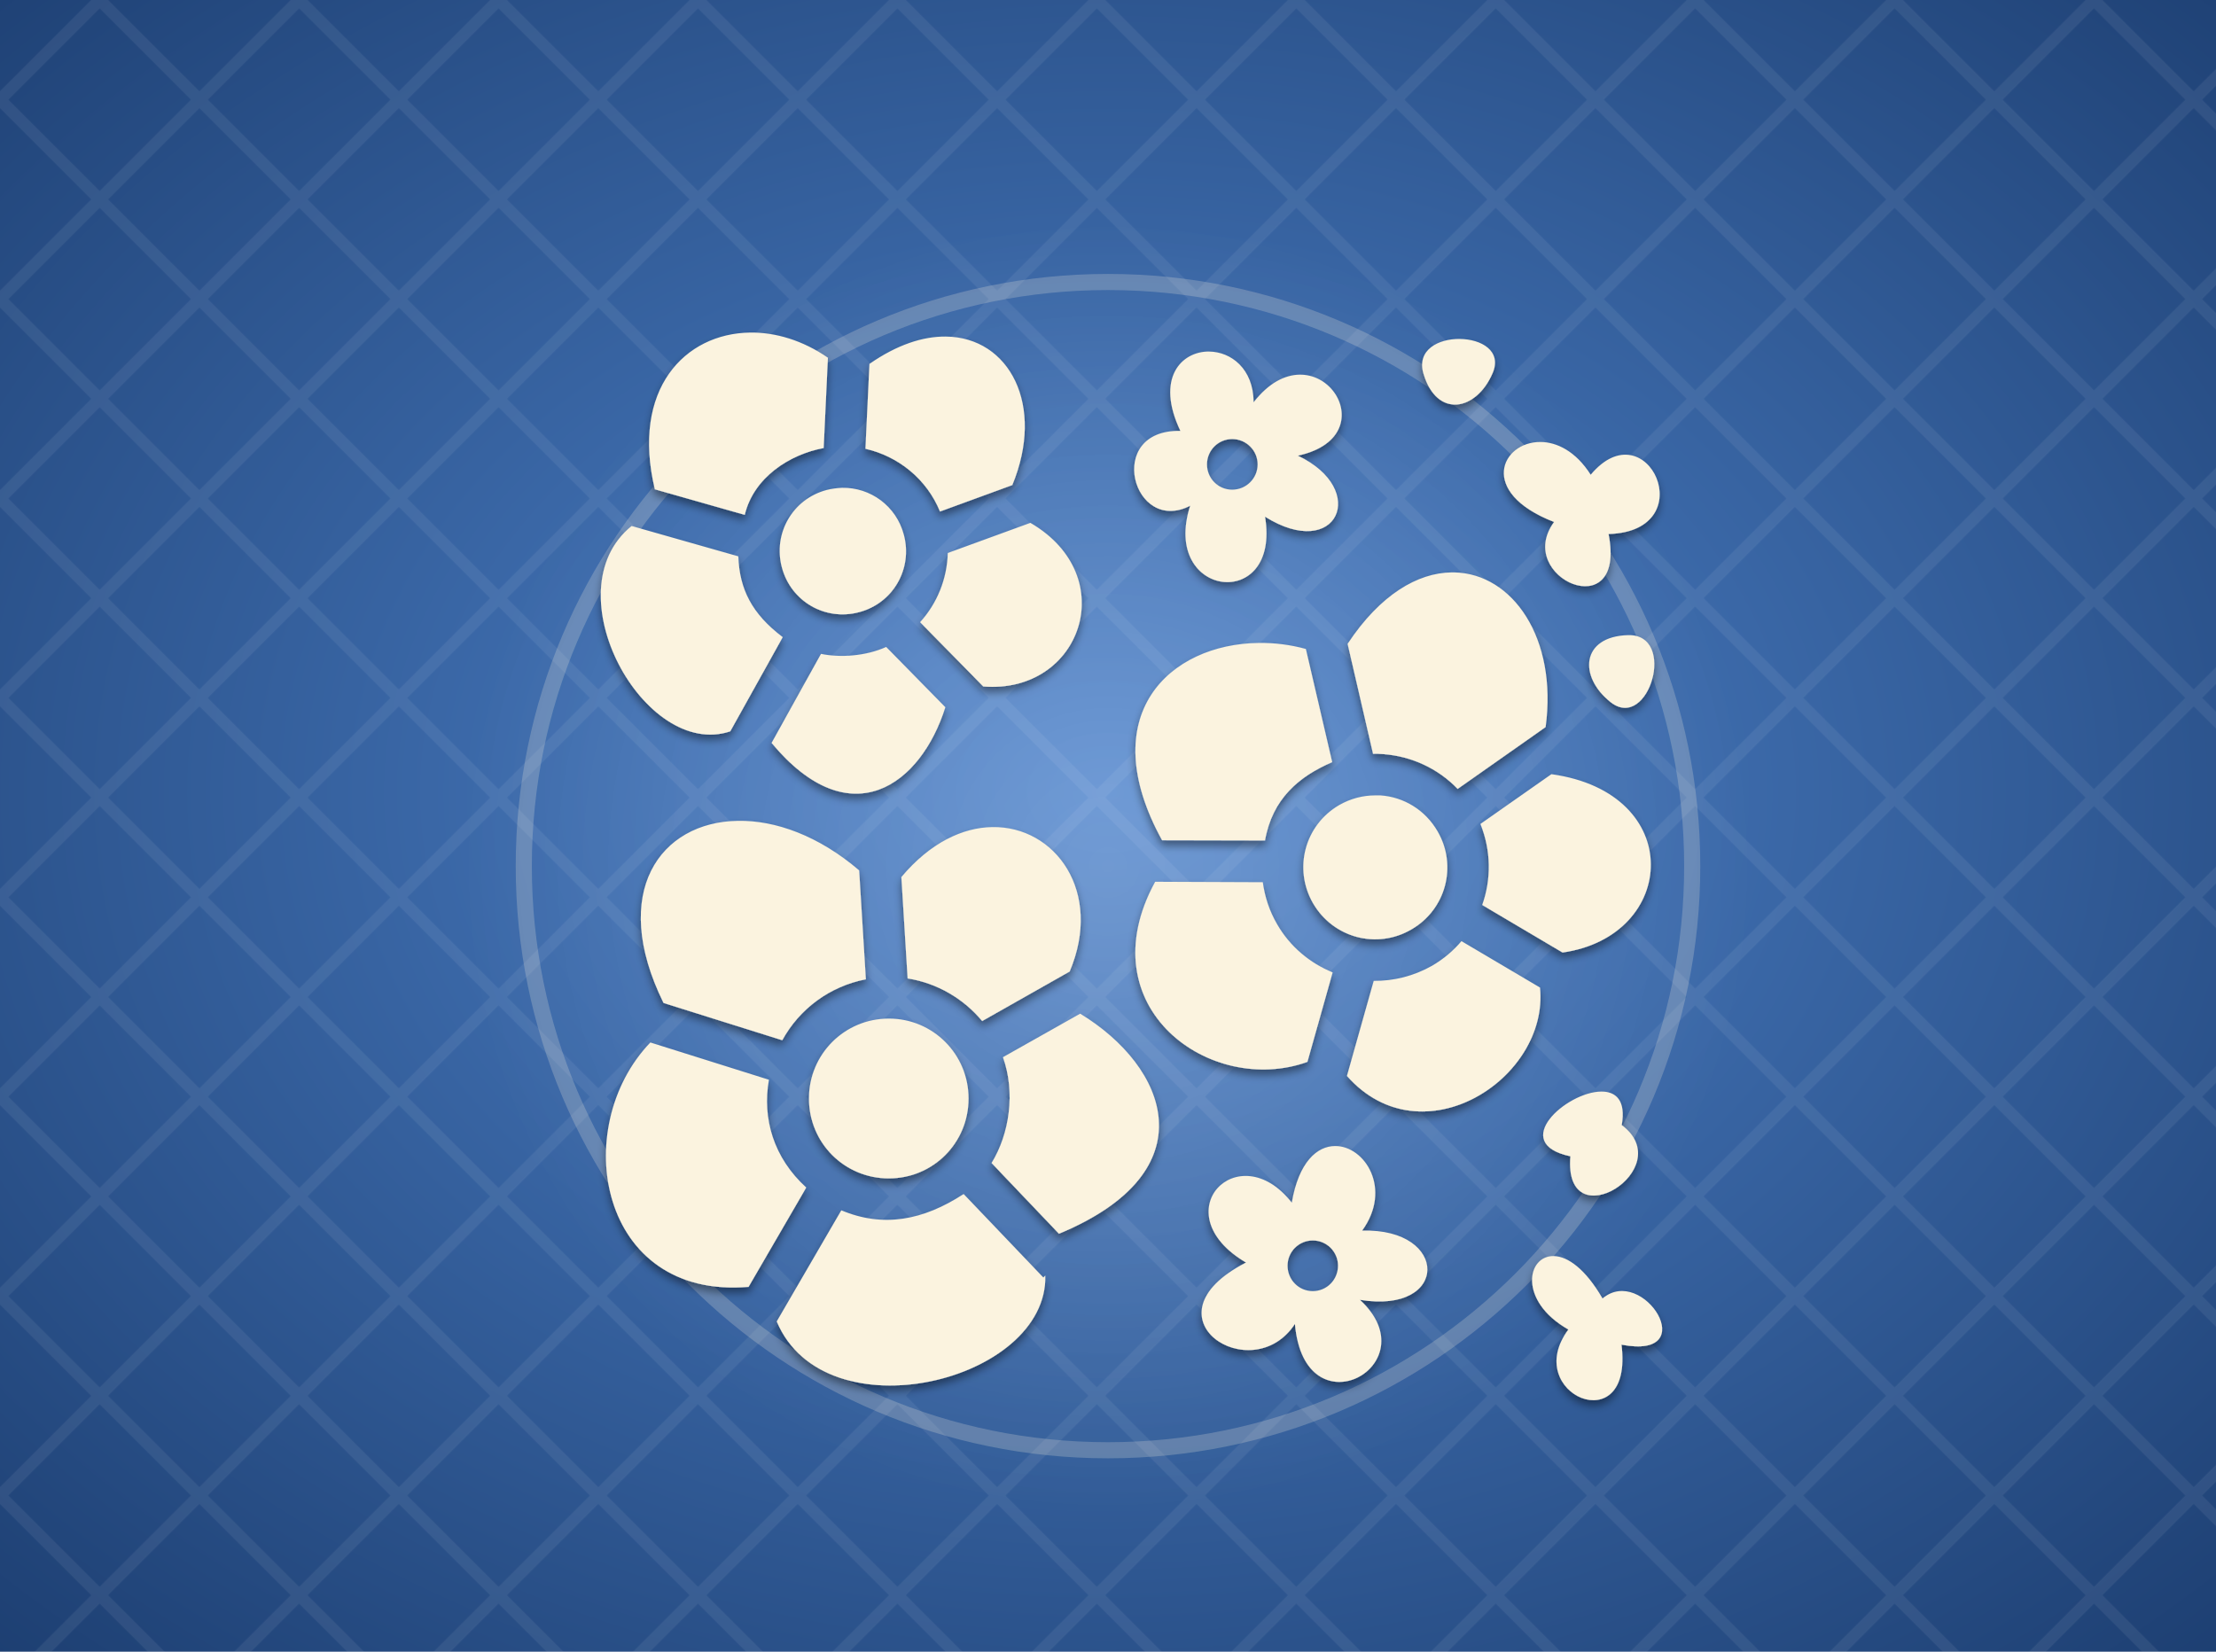
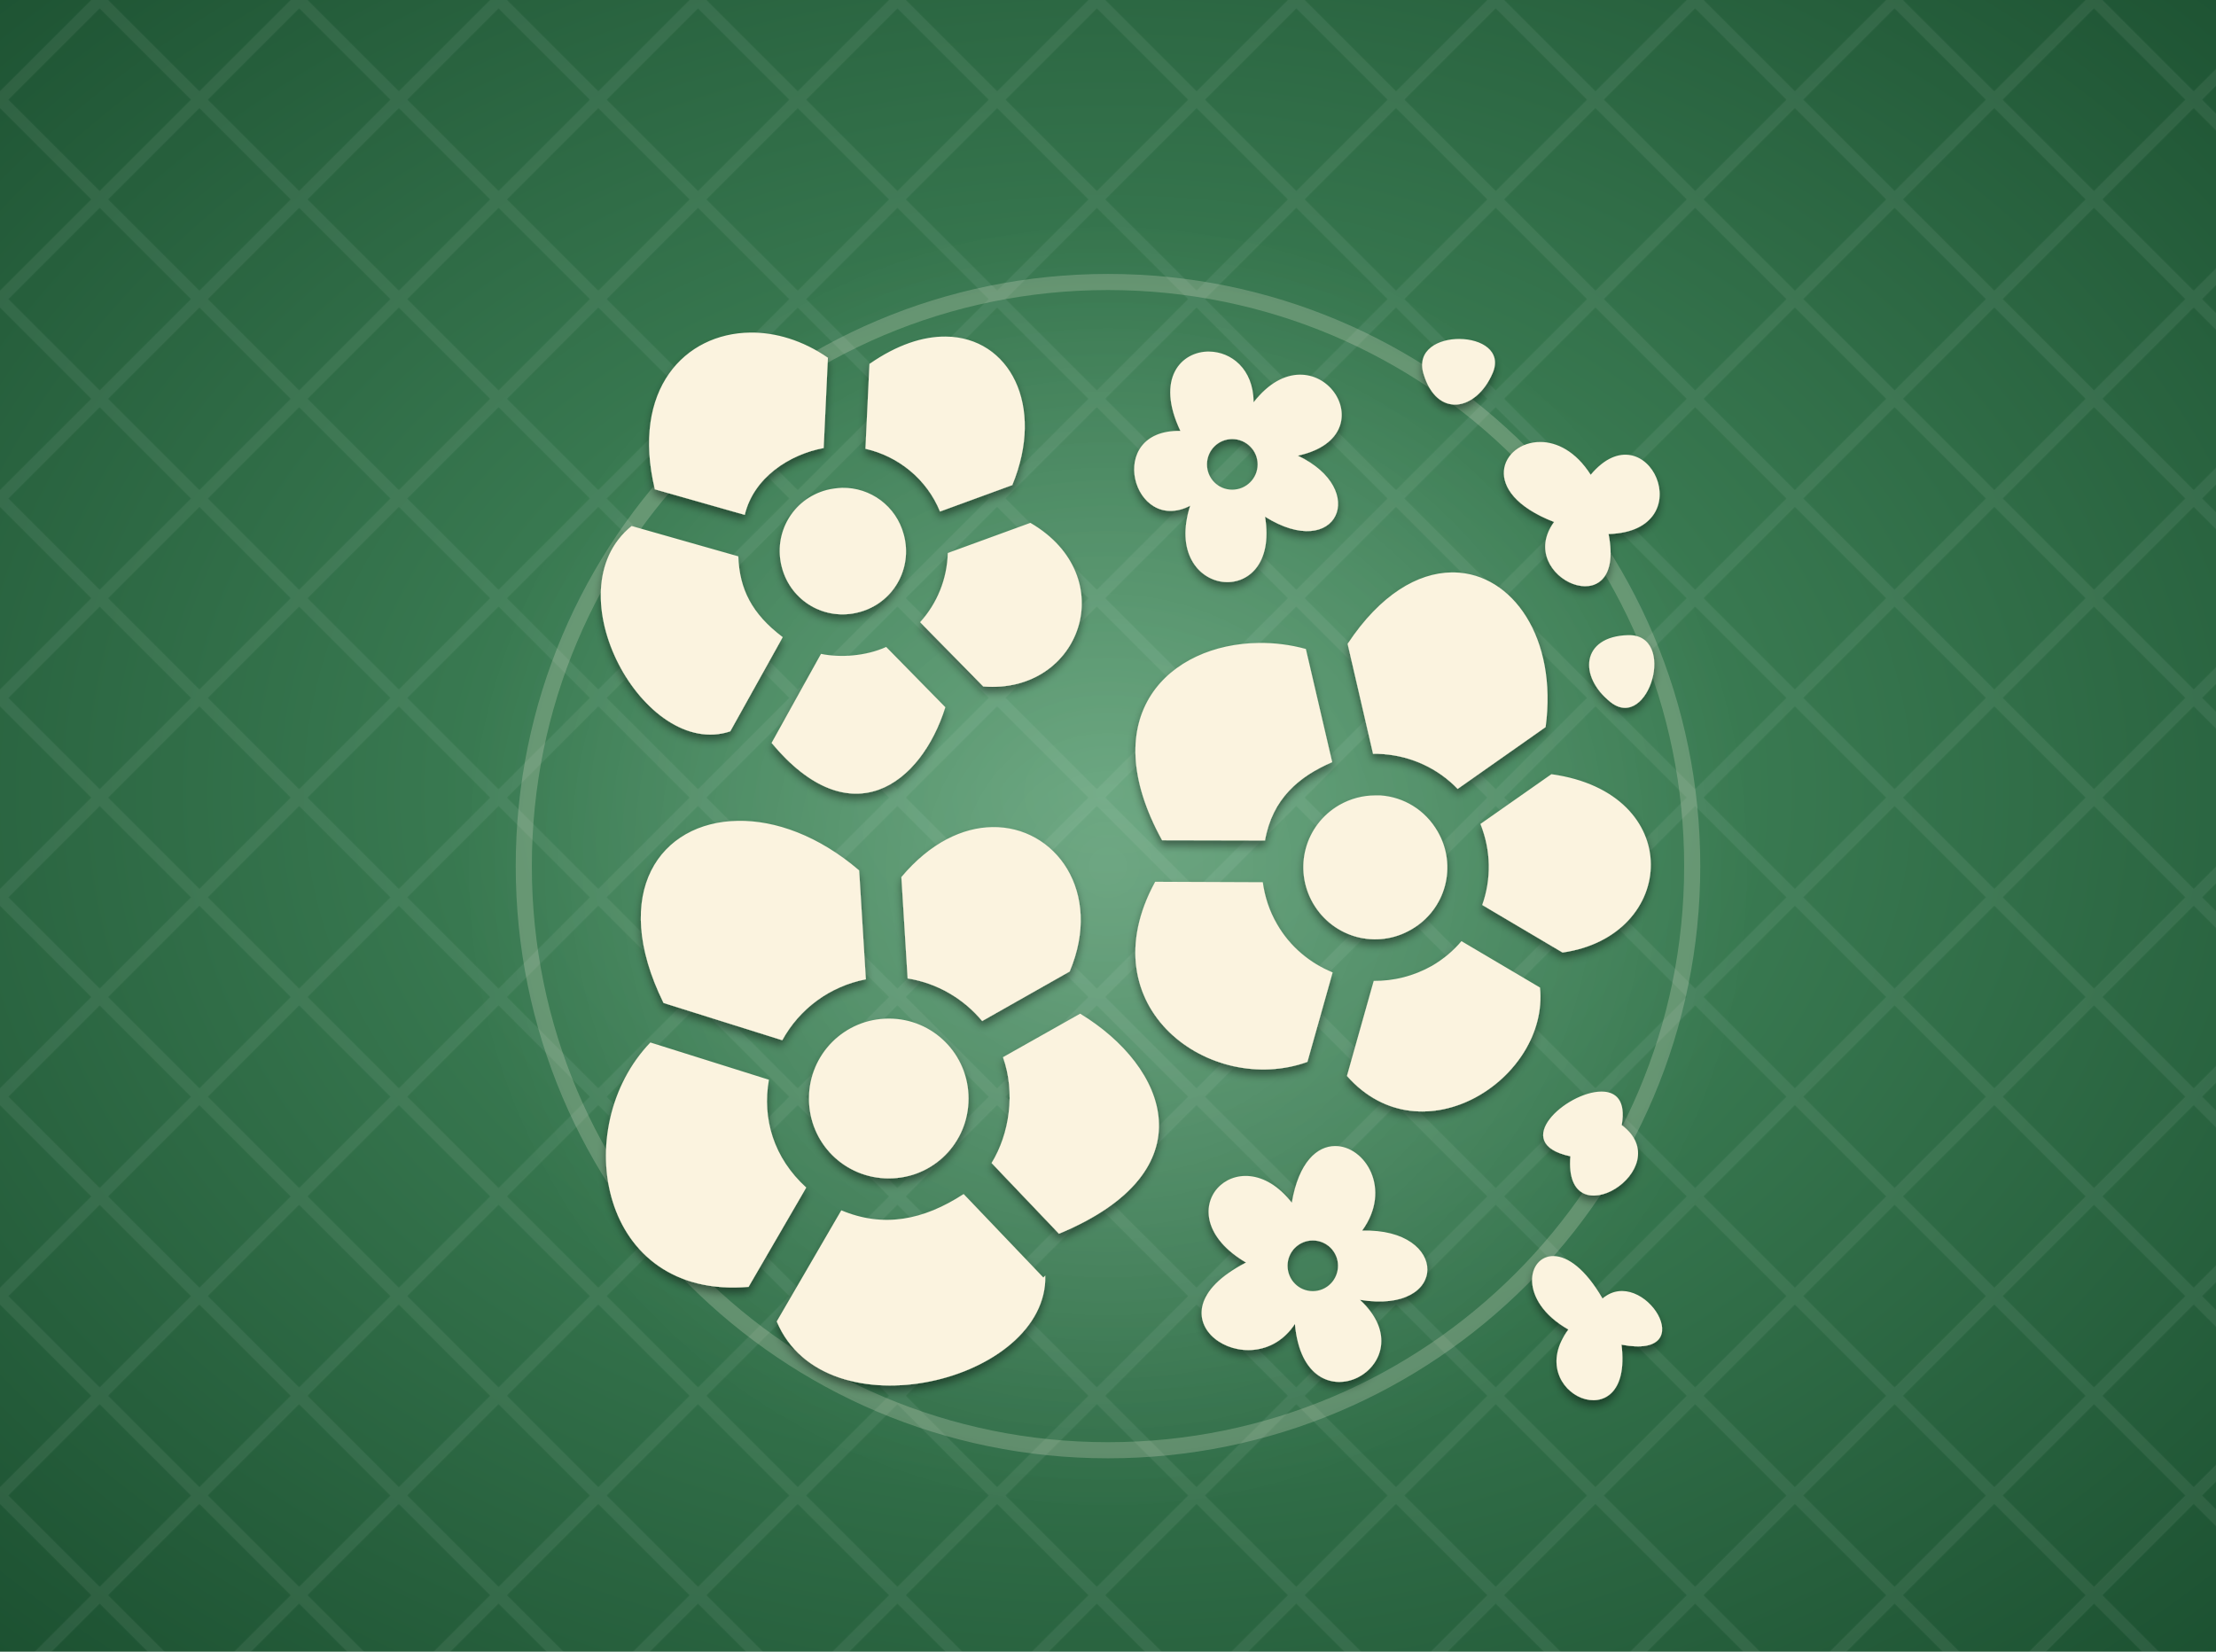
<svg xmlns="http://www.w3.org/2000/svg" viewBox="0 0 220 164">
  <defs>
    <radialGradient id="bg" cx="50%" cy="48%" r="72%">
-       <stop offset="0" stop-color="#4f84cc" />
-       <stop offset="1" stop-color="#1d3f72" />
+       <stop offset="0" stop-color="#4c9466" />
+       <stop offset="1" stop-color="#1c5131" />
    </radialGradient>
    <radialGradient id="gl" cx="50%" cy="50%" r="50%">
      <stop offset="0" stop-color="#fff" stop-opacity=".2" />
      <stop offset=".7" stop-color="#fff" stop-opacity=".06" />
      <stop offset="1" stop-color="#fff" stop-opacity="0" />
    </radialGradient>
    <pattern id="dia" width="14" height="14" patternUnits="userSpaceOnUse" patternTransform="rotate(45)">
      <path d="M0 7H14M7 0V14" stroke="#fff" stroke-opacity=".07" stroke-width="1.2" />
    </pattern>
    <filter id="sh" x="-20%" y="-20%" width="140%" height="140%">
      <feDropShadow dx="0" dy="2.4" stdDeviation="1.8" flood-color="#000" flood-opacity=".42" />
    </filter>
  </defs>
  <rect width="220" height="164" fill="url(#bg)" />
  <rect width="220" height="164" fill="url(#dia)" />
  <circle cx="110" cy="86" r="64" fill="url(#gl)" />
  <circle cx="110" cy="86" r="58" fill="none" stroke="#fbf3df" stroke-opacity=".22" stroke-width="1.6" />
  <g transform="translate(55.60 29.29) scale(0.22162)" filter="url(#sh)">
    <path d="M85.16 16.84c-29.3.38-53.4 25.41-42.7 70.22l40.3 11.46c3.92-16.7 20.04-27.12 35.34-29.94l1.9-40.46c-11.2-7.76-23.44-11.43-34.84-11.28zm87.64 1.79c-10.2-.1-21.8 3.62-34.2 12.26l-1.8 38.02c14.7 3.29 27.5 13.58 33.4 28.11l32.4-11.85c14.8-35.76-1.3-66.25-29.8-66.54zm230.3 1.06c-9.7-.1-19.5 4.95-16.3 15.6 6 20.14 23.7 16.73 31-.34 4.2-9.92-5.1-15.16-14.8-15.25zm-112.3 5.65c-12.4-.14-24.2 11.9-12.9 35.55-34.2-.71-21.3 46.81 4.4 33.51-13.4 41.4 40.7 47.9 33.5 4.92 32.3 20.28 46.9-12.15 14.7-27.33 42.2-9.17 7.4-59.04-19.8-23.92-.1-15.13-10.2-22.61-19.9-22.72zm10.3 39.21c6.3 0 11.4 5.08 11.4 11.34 0 6.27-5.1 11.34-11.4 11.34-6.3 0-11.3-5.07-11.3-11.34 0-6.26 5-11.34 11.3-11.34zm138.1 1.31c-17.4-.11-28.3 22.49 6.1 35.84-18.3 24.8 32.7 47.4 24.4 5.4 42.7-1.3 17.2-56.74-8-26.56-6.7-10.55-15.2-14.64-22.5-14.68zM119.4 87.38C104.1 91.46 95.36 106.9 99.36 122c4.04 15.3 19.44 24.2 34.64 20.1 15.2-4 24.1-19.5 20-34.7-3.4-12.9-15-21.25-27.7-21.01-2.3.1-4.9.46-6.9.99zm91.3 14.72l-37 13.5c-.3 11.7-4.8 22.6-12.4 31l28.3 28.8c43.7 3.5 62.4-49.3 21.1-73.3zm-178.64 1.4c-36.199 29.3 5.9 104.9 44.2 92l23.5-42.2c-13.88-10.5-19.37-21.5-19.9-36.2zm367.24 20.8c-15 .2-31.8 9.8-46.5 32l11.4 49.3c1.5-.1 3 0 4.5.1 12.5.9 24.5 6.3 33.4 15.6l39.4-27.7c5.4-39.9-14.8-68.7-40.8-69.3zm79.1 28.1c-21 .6-22.3 18.6-7.7 30.1 17 13.2 29.9-30.7 7.7-30.1zm-165.3 3.5c-40.1.4-74.3 32.3-43.4 88.4l46.1.1c3.3-18.7 15.2-28.7 30.1-35.1l-11.8-50.7c-6.9-1.9-14.1-2.8-21-2.7zm-167 1.8c-9.1 4.1-20.5 4.9-29.2 3.1l-22.14 39.9c35.34 42.4 66.94 18.7 77.84-16zm298 57L412.3 237c4.8 11.9 4.9 24.8.8 36.3l36 21.3c51.6-7.4 55.5-71.5-5-79.9zm-78.9 9.5c-5.5 0-11 1.4-16.1 4.3-15.5 9-20.7 28.5-11.8 44 9 15.5 28.5 20.8 44 11.8 15.5-8.9 20.8-28.5 11.8-44-5.6-9.7-15.3-15.4-25.6-16.1zM79.66 235.6c-34.7.5-57.8 31.9-33.3 81.6l53.2 16.7c7.64-14 21.24-24.2 37.44-27.3l-3-48.8c-18.1-15.5-37.54-22.5-54.34-22.2zm113.94 2.8c-13.1.2-27.7 6.9-40.7 22.4l2.8 45.4c13.3 2.1 25.1 9.1 33.4 19.1l39.2-22.2c15.1-35.7-6.5-65.2-34.7-64.7zm73 24.5c-30.8 56.4 24.9 96.3 68.2 80.7l11.3-40.1c-10.1-4.1-19.1-11.5-24.9-21.6-3.5-6-5.5-12.3-6.4-18.8zm137.2 26.6c-3.6 4.3-8 8-13.1 11-8.3 4.7-17.3 6.9-26.2 6.8l-12 42.6c33.6 38 90.6 1.2 86.5-39.6zM233 322l-34.6 19.5c5.7 15.8 2.9 34.4-5.1 47.4l30.2 31.7c67.6-28.1 48.5-74.9 9.5-98.6zm-85.7 2.2c-19.9 0-35.8 16-35.8 35.8 0 19.9 15.9 35.8 35.8 35.8 19.8 0 35.7-15.9 35.7-35.8 0-19.8-15.9-35.8-35.7-35.8zM40.46 334.9c-36.699 38.3-23 115.2 44 109.5l25.84-44.5c-14.61-13.3-19.79-30.8-16.74-48.3zm425.94 22c-15.5.1-41.5 23.1-13.8 29-3.3 38 49.1 5.5 23-14 2-11.1-2.7-15.1-9.2-15zm-119.2 24.4c-8 0-16.3 7.1-19.4 25.4-23.9-30.7-58.2 4.6-20.5 26.8-47.6 24.4 2.6 57 21.9 27.5 4.3 49.5 60.8 18.2 29.1-10.8 40.2 6.6 40.1-32.2 1-31 13.6-18.7 1.2-38-12.1-37.9zm-166.4 21.5c-18.1 11.8-36 15.2-54.8 7.3l-28.94 49.8C118.7 511.3 218.5 487 217.4 439.3l-.9.9zm156.4 20.8c6.3 0 11.3 5.1 11.3 11.3 0 6.3-5 11.4-11.3 11.4-6.3 0-11.3-5.1-11.3-11.4 0-6.2 5-11.3 11.3-11.3zm108.1 7c-12.2-.4-16.2 20.1 6.4 32.9-21.5 28.8 29.4 50.7 23.8 6.8 36.7 7 9.6-36.1-8.5-20.7-7.8-13.5-15.7-18.8-21.7-19z" fill="#fbf3df" />
  </g>
</svg>
